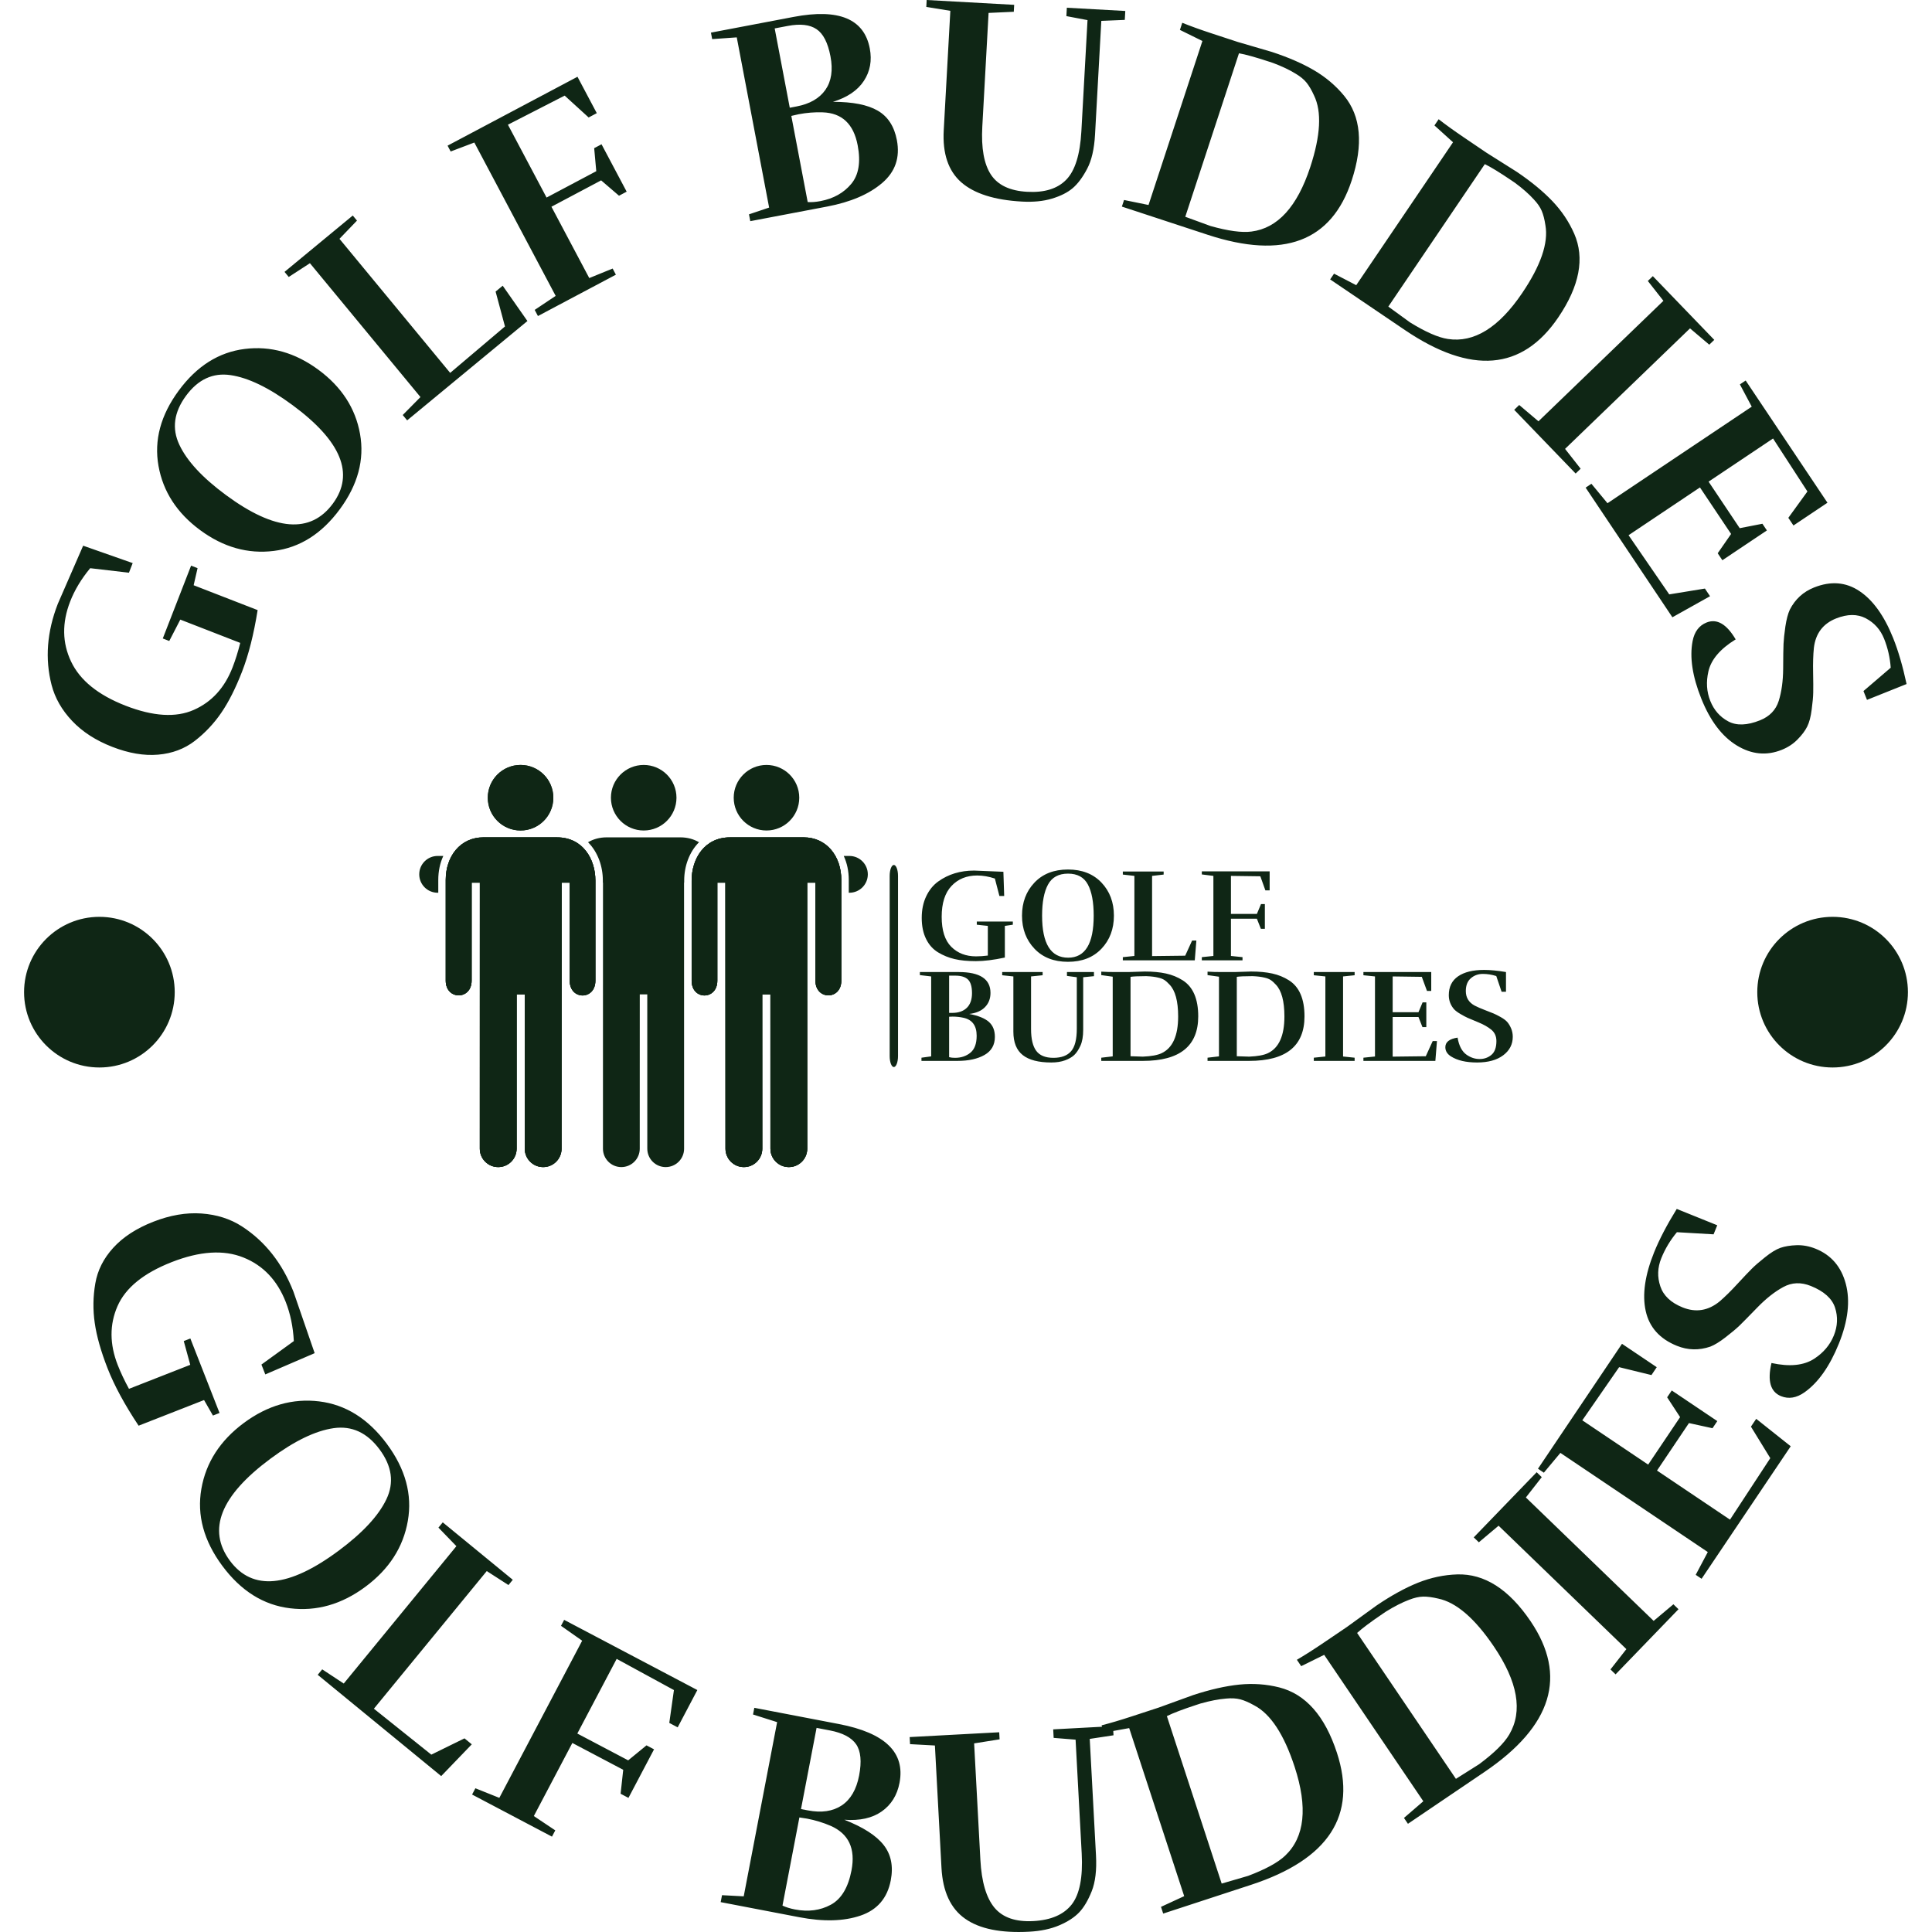
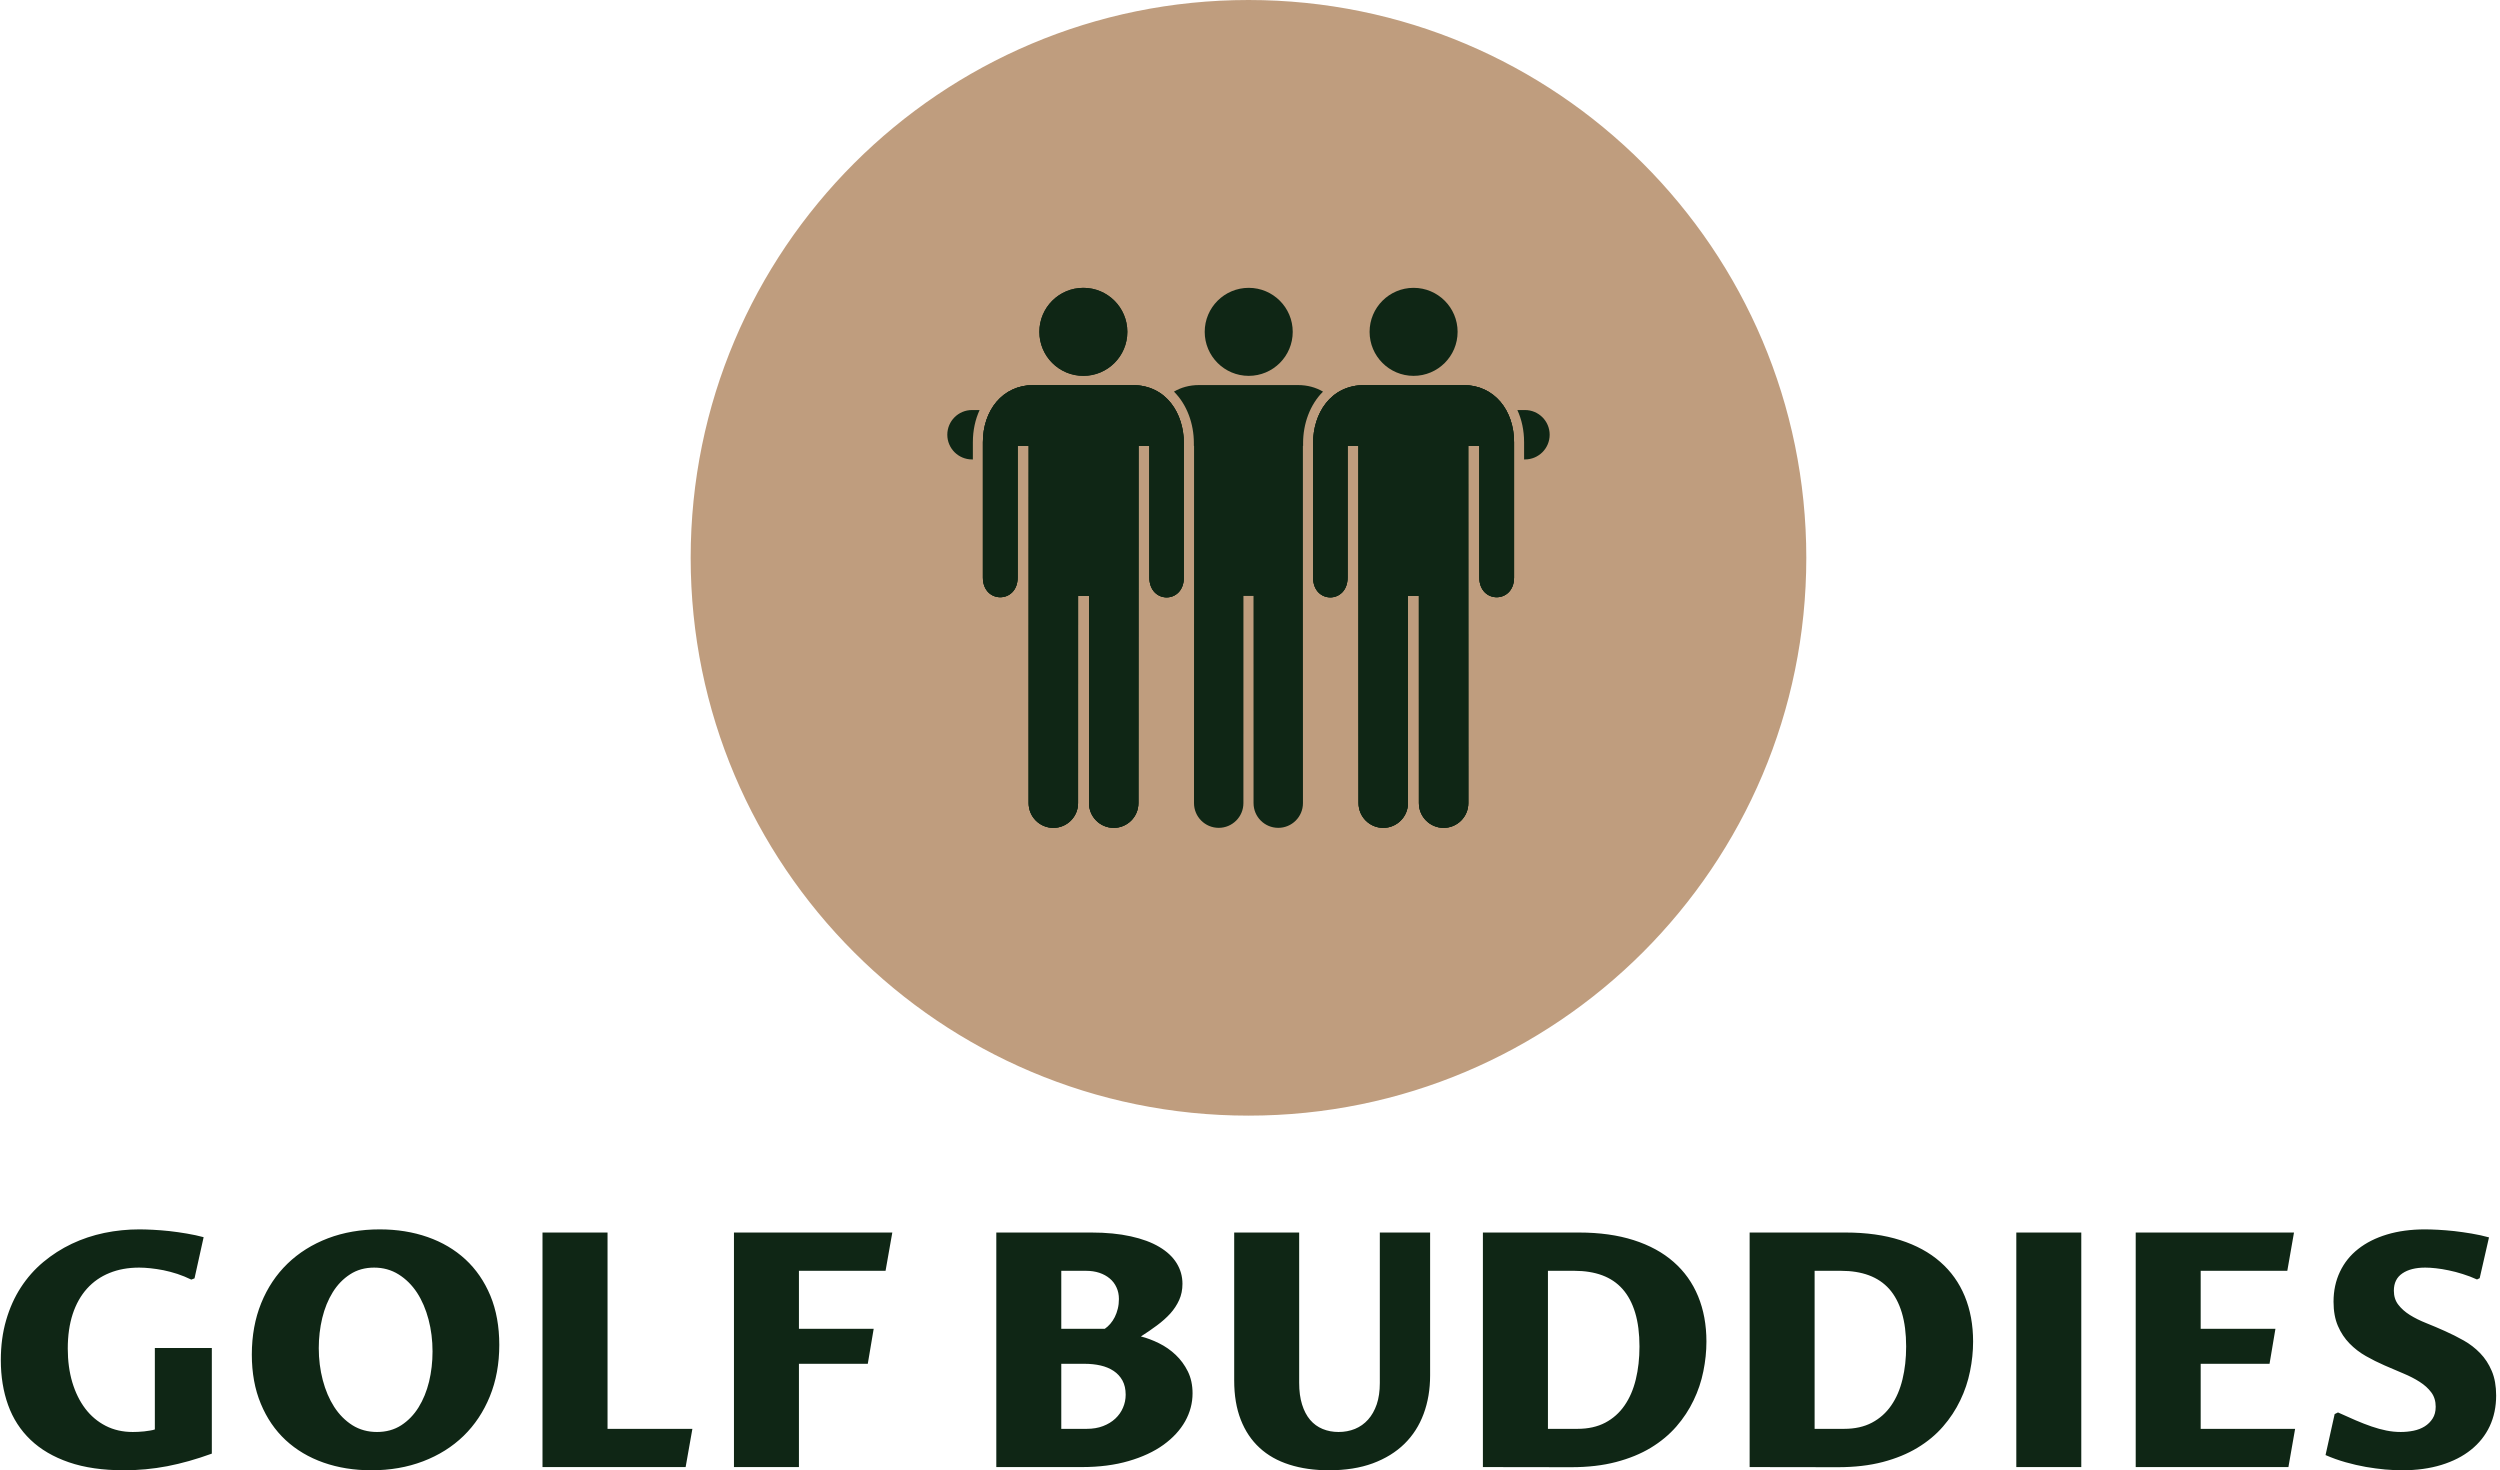
- <svg xmlns="http://www.w3.org/2000/svg" version="1.1" width="1000" height="1000" viewBox="0 0 1000 1000">
-   <g transform="matrix(1,0,0,1,0,0)">
-     <svg viewBox="0 0 280 280" data-background-color="#ffffff" preserveAspectRatio="xMidYMid meet" height="1000" width="1000">
+ <svg xmlns="http://www.w3.org/2000/svg" version="1.1" width="1000" height="588" viewBox="0 0 1000 588">
+   <g transform="matrix(1,0,0,1,-0.6060574,0.05694138)">
+     <svg viewBox="0 0 396 233" data-background-color="#ffffff" preserveAspectRatio="xMidYMid meet" height="588" width="1000">
      <defs />
-       <g id="tight-bounds" transform="matrix(1,0,0,1,0,0)">
-         <svg viewBox="0 0 280 280" height="280" width="280">
+       <g id="tight-bounds" transform="matrix(1,0,0,1,0.2399988,-0.02256351)">
+         <svg viewBox="0 0 395.52 233.045" height="233.045" width="395.52">
          <g>
-             <svg viewBox="0 0 280 280" height="280" width="280">
-               <g transform="matrix(1,0,0,1,60.75871,110.8564)">
-                 <svg viewBox="0 0 158.483 58.287" height="58.287" width="158.483">
+             <svg viewBox="0 0 395.52 233.045" height="233.045" width="395.52">
+               <g transform="matrix(1,0,0,1,0,194.8607)">
+                 <svg viewBox="0 0 395.52 38.184" height="38.184" width="395.52">
                  <g>
-                     <svg viewBox="0 0 292.302 107.504" height="58.287" width="158.483">
+                     <svg viewBox="0 0 395.52 38.184" height="38.184" width="395.52">
                      <g>
-                         <rect width="2.231" height="54.021" x="125.747" y="26.742" fill="#0f2615" opacity="1" stroke-width="0" stroke="transparent" fill-opacity="1" class="rect-o-0" data-fill-palette-color="primary" rx="1%" id="o-0" data-palette-color="#0f2615" />
-                       </g>
-                       <g transform="matrix(1,0,0,1,133.8198,26.87591)">
-                         <svg viewBox="0 0 158.483 53.752" height="53.752" width="158.483">
-                           <g>
-                             <svg viewBox="0 0 158.483 53.752" height="53.752" width="158.483">
-                               <g>
-                                 <svg viewBox="0 0 158.483 53.752" height="53.752" width="158.483">
-                                   <g transform="matrix(1,0,0,1,0,0)">
-                                     <svg width="158.483" viewBox="1.55 -34.15 222.9 72.55" height="53.752" data-palette-color="#0f2615">
-                                       <svg />
-                                       <svg />
-                                       <g class="undefined-text-0" data-fill-palette-color="primary" id="text-0">
-                                         <path d="M21.95-33.75v0l11 0.45 0.3 9.1h-1.8l-1.7-6.55c-2.3-0.767-4.517-1.15-6.65-1.15v0c-3.967 0-7.183 1.307-9.65 3.92-2.467 2.62-3.7 6.487-3.7 11.6 0 5.12 1.2 8.88 3.6 11.28 2.4 2.4 5.5 3.6 9.3 3.6v0c1.367 0 2.85-0.1 4.45-0.3v0-11.15l-4.15-0.45v-1.2h13.55v1.2l-3 0.45v11.9c-4.167 0.9-7.807 1.35-10.92 1.35-3.12 0-5.78-0.26-7.98-0.78-2.2-0.513-4.267-1.353-6.2-2.52-1.933-1.167-3.44-2.85-4.52-5.05-1.087-2.2-1.63-4.833-1.63-7.9 0-3.067 0.56-5.777 1.68-8.13 1.113-2.347 2.62-4.203 4.52-5.57v0c3.8-2.733 8.3-4.1 13.5-4.1zM74.5-16.8c0 5-1.557 9.14-4.67 12.42-3.12 3.287-7.32 4.93-12.6 4.93-5.287 0-9.487-1.643-12.6-4.93-3.12-3.28-4.68-7.42-4.68-12.42 0-5 1.56-9.143 4.68-12.43 3.113-3.28 7.313-4.92 12.6-4.92 5.28 0 9.48 1.64 12.6 4.92 3.113 3.287 4.67 7.43 4.67 12.43zM57.3-1v0c6.4 0 9.6-5.267 9.6-15.8v0c0-5.067-0.727-8.967-2.18-11.7-1.447-2.733-3.937-4.1-7.47-4.1-3.533 0-6.04 1.367-7.52 4.1-1.487 2.733-2.23 6.633-2.23 11.7v0c0 10.533 3.267 15.8 9.8 15.8zM77.85-33.4h15.35v1.15l-4.35 0.5v30.15l12.45-0.15 2.6-5.7h1.6l-0.6 7.45h-27.05v-1.2l4.35-0.45v-30.1l-4.35-0.5zM128.25-15.65h-9.75v14l4.35 0.45v1.2h-15.3v-1.2l4.35-0.45v-30.1l-4.35-0.55v-1.15h25.5v7.15h-1.6l-1.9-5.3-11.05-0.15v14.3h9.75l1.55-3.7h1.45v9.3h-1.5z" data-fill-palette-color="primary" fill="#0f2615" opacity="1" />
-                                         <path d="M1.55 4.4h14.6c7.967 0 11.95 2.617 11.95 7.85v0c0 2.133-0.683 3.907-2.05 5.32-1.367 1.42-3.35 2.28-5.95 2.58v0c3.367 0.633 5.817 1.617 7.35 2.95 1.533 1.333 2.3 3.217 2.3 5.65v0c0 3.067-1.3 5.34-3.9 6.82-2.6 1.487-5.983 2.23-10.15 2.23v0h-13.55v-1.2l3.65-0.5v-30.05l-4.25-0.5zM13.85 21.15v0l-1.3 0.05v15.2c0.633 0.167 1.367 0.25 2.2 0.25v0c2.3 0 4.233-0.643 5.8-1.93 1.567-1.28 2.35-3.403 2.35-6.37v0c0-3.767-1.633-6.017-4.9-6.75v0c-1.333-0.3-2.717-0.45-4.15-0.45zM14.85 5.75h-2.3v14h1.2c2.333 0 4.15-0.633 5.45-1.9 1.3-1.267 1.95-3.11 1.95-5.53 0-2.413-0.5-4.113-1.5-5.1-1-0.98-2.6-1.47-4.8-1.47zM62.95 6.35v19.75c0 2.5-0.35 4.507-1.05 6.02-0.7 1.52-1.473 2.68-2.32 3.48-0.853 0.8-2.013 1.467-3.48 2-1.467 0.533-3.183 0.8-5.15 0.8v0c-4.8 0-8.373-0.927-10.72-2.78-2.353-1.847-3.53-4.787-3.53-8.82v0-20.75l-4.2-0.45v-1.2h15.2v1.2l-4.35 0.45v19.75c0 3.733 0.65 6.473 1.95 8.22 1.3 1.753 3.45 2.63 6.45 2.63 3 0 5.217-0.827 6.65-2.48 1.433-1.647 2.15-4.487 2.15-8.52v0-19.3l-3.7-0.5v-1.45h10.15v1.55zM106.2 21.05v0c0 11.167-6.933 16.75-20.8 16.75v0h-15.65v-1.2l4.3-0.5v-29.95l-4.3-0.6v-1.3c1.533 0.1 3.317 0.15 5.35 0.15v0h4.8l6.2-0.2c3.033 0 5.693 0.25 7.98 0.75 2.28 0.5 4.37 1.35 6.27 2.55v0c3.9 2.467 5.85 6.983 5.85 13.55zM98.65 21.1v0c0-5.767-1.083-9.767-3.25-12v0c-0.7-0.767-1.35-1.343-1.95-1.73-0.6-0.38-1.35-0.67-2.25-0.87v0c-1.233-0.3-2.683-0.483-4.35-0.55v0h-0.75c-2.433 0-4.217 0.083-5.35 0.25v0 29.85l4.65 0.15c3.167-0.133 5.517-0.567 7.05-1.3v0c4.133-1.967 6.2-6.567 6.2-13.8zM146.15 21.05v0c0 11.167-6.933 16.75-20.8 16.75v0h-15.65v-1.2l4.3-0.5v-29.95l-4.3-0.6v-1.3c1.533 0.1 3.317 0.15 5.35 0.15v0h4.8l6.2-0.2c3.033 0 5.693 0.25 7.98 0.75 2.28 0.5 4.37 1.35 6.27 2.55v0c3.9 2.467 5.85 6.983 5.85 13.55zM138.6 21.1v0c0-5.767-1.083-9.767-3.25-12v0c-0.7-0.767-1.35-1.343-1.95-1.73-0.6-0.38-1.35-0.67-2.25-0.87v0c-1.233-0.3-2.683-0.483-4.35-0.55v0h-0.75c-2.433 0-4.217 0.083-5.35 0.25v0 29.85l4.65 0.15c3.167-0.133 5.517-0.567 7.05-1.3v0c4.133-1.967 6.2-6.567 6.2-13.8zM165 36.6v1.2h-15.35v-1.2l4.35-0.45v-30.1l-4.35-0.45v-1.2h15.35v1.2l-4.35 0.45v30.1zM195.35 37.8h-27.05v-1.2l4.35-0.45v-30.1l-4.35-0.45v-1.2h25.5v7.1h-1.6l-1.95-5.3-10.95-0.15v13.45h9.7l1.55-3.7h1.4v9.3h-1.45l-1.5-3.8h-9.7v14.9l12.45-0.15 2.6-5.7h1.6zM201.2 36.1v0c-1.4-0.9-2.1-2.05-2.1-3.45v0c0-1.933 1.533-3.133 4.6-3.6v0c0.533 3.1 1.667 5.25 3.4 6.45v0c1.533 1.067 3.16 1.6 4.88 1.6 1.713 0 3.197-0.523 4.45-1.57 1.247-1.053 1.87-2.78 1.87-5.18v0c0-1.8-0.64-3.227-1.92-4.28-1.287-1.047-2.913-1.97-4.88-2.77-1.967-0.8-3.3-1.36-4-1.68-0.7-0.313-1.59-0.787-2.67-1.42-1.087-0.633-1.897-1.233-2.43-1.8v0c-1.333-1.533-2-3.3-2-5.3v0c0-3.133 1.167-5.5 3.5-7.1 2.333-1.6 5.583-2.4 9.75-2.4v0c2.367 0 5.117 0.267 8.25 0.8v0 7.4h-1.65l-2-5.9c-1.667-0.533-3.357-0.8-5.07-0.8-1.72 0-3.213 0.54-4.48 1.62-1.267 1.087-1.9 2.697-1.9 4.83v0c0 2.433 1.1 4.25 3.3 5.45v0c1.1 0.567 2.4 1.133 3.9 1.7 1.5 0.567 2.583 0.993 3.25 1.28 0.667 0.28 1.55 0.727 2.65 1.34 1.1 0.62 1.917 1.23 2.45 1.83 0.533 0.6 1.017 1.39 1.45 2.37 0.433 0.987 0.65 2.063 0.65 3.23v0c0 2.833-1.2 5.15-3.6 6.95-2.4 1.8-5.673 2.7-9.82 2.7-4.153 0-7.43-0.767-9.83-2.3z" data-fill-palette-color="primary" fill="#0f2615" opacity="1" />
-                                       </g>
-                                     </svg>
-                                   </g>
-                                 </svg>
-                               </g>
+                         <svg viewBox="0 0 395.52 38.184" height="38.184" width="395.52">
+                           <g transform="matrix(1,0,0,1,0,0)">
+                             <svg width="395.52" viewBox="2.44 -36.25 380.56 36.74" height="38.184" data-palette-color="#0f2615">
+                               <path d="M34.62-18.16L34.62-2.05Q31.08-0.76 27.82-0.13 24.56 0.49 21.24 0.49L21.24 0.49Q16.36 0.49 12.82-0.73 9.28-1.95 6.97-4.16 4.66-6.37 3.55-9.46 2.44-12.55 2.44-16.31L2.44-16.31Q2.44-19.63 3.25-22.4 4.05-25.17 5.49-27.39 6.93-29.61 8.92-31.27 10.91-32.93 13.26-34.05 15.6-35.16 18.23-35.71 20.85-36.25 23.56-36.25L23.56-36.25Q24.44-36.25 25.63-36.19 26.83-36.13 28.15-35.99 29.47-35.84 30.82-35.61 32.18-35.38 33.37-35.06L33.37-35.06 31.98-28.78 31.49-28.59Q30.44-29.1 29.36-29.46 28.27-29.81 27.25-30.02 26.22-30.22 25.27-30.32 24.32-30.42 23.54-30.42L23.54-30.42Q21.02-30.42 19.01-29.6 16.99-28.78 15.58-27.21 14.16-25.63 13.4-23.33 12.65-21.02 12.65-18.07L12.65-18.07Q12.65-15.26 13.34-12.93 14.04-10.6 15.32-8.91 16.6-7.23 18.43-6.29 20.26-5.35 22.56-5.35L22.56-5.35Q22.9-5.35 23.36-5.37 23.83-5.4 24.3-5.44 24.78-5.49 25.22-5.57 25.66-5.64 25.93-5.74L25.93-5.74 25.93-18.16 34.62-18.16ZM59.81-5.35L59.81-5.35Q61.91-5.35 63.5-6.37 65.09-7.4 66.15-9.11 67.21-10.82 67.75-13.02 68.28-15.23 68.28-17.63L68.28-17.63Q68.28-20.19 67.67-22.51 67.06-24.83 65.92-26.59 64.77-28.34 63.11-29.38 61.45-30.42 59.37-30.42L59.37-30.42Q57.27-30.42 55.7-29.39 54.12-28.37 53.06-26.66 52-24.95 51.46-22.73 50.93-20.51 50.93-18.14L50.93-18.14Q50.93-15.58 51.54-13.26 52.15-10.94 53.28-9.18 54.42-7.42 56.06-6.38 57.71-5.35 59.81-5.35ZM58.96 0.49L58.96 0.49Q55 0.49 51.66-0.68 48.31-1.86 45.88-4.11 43.45-6.37 42.09-9.66 40.72-12.94 40.72-17.16L40.72-17.16Q40.72-21.48 42.15-25 43.58-28.52 46.16-31.02 48.75-33.52 52.33-34.89 55.91-36.25 60.23-36.25L60.23-36.25Q64.18-36.25 67.53-35.08 70.87-33.91 73.3-31.67 75.73-29.42 77.1-26.14 78.46-22.85 78.46-18.63L78.46-18.63Q78.46-14.31 77.02-10.78 75.58-7.25 73.01-4.75 70.43-2.25 66.84-0.88 63.25 0.49 58.96 0.49ZM106.88 0L85.05 0 85.05-35.77 94.97-35.77 94.97-5.83 107.91-5.83 106.88 0ZM124.16 0L114.25 0 114.25-35.77 138.4-35.77 137.37-29.93 124.16-29.93 124.16-21.09 135.56-21.09 134.66-15.75 124.16-15.75 124.16 0ZM176.31-19.92L176.31-19.92Q177.67-19.58 179.08-18.88 180.48-18.19 181.62-17.11 182.75-16.04 183.47-14.59 184.19-13.13 184.19-11.25L184.19-11.25Q184.19-9.01 183.06-6.98 181.92-4.96 179.75-3.39 177.58-1.83 174.44-0.92 171.3 0 167.32 0L167.32 0 154.26 0 154.26-35.77 168.76-35.77Q172.16-35.77 174.76-35.19 177.36-34.62 179.11-33.58 180.87-32.54 181.76-31.1 182.65-29.66 182.65-27.95L182.65-27.95Q182.65-26.59 182.15-25.48 181.65-24.37 180.79-23.41 179.92-22.46 178.77-21.61 177.62-20.75 176.31-19.92ZM164.17-15.75L164.17-5.83 168.05-5.83Q169.45-5.83 170.54-6.25 171.64-6.67 172.41-7.39 173.18-8.11 173.58-9.05 173.99-9.99 173.99-11.04L173.99-11.04Q173.99-12.3 173.5-13.2 173.01-14.09 172.16-14.66 171.3-15.23 170.17-15.49 169.03-15.75 167.71-15.75L167.71-15.75 164.17-15.75ZM164.17-21.09L170.81-21.09Q171.25-21.39 171.64-21.84 172.03-22.29 172.33-22.88 172.62-23.46 172.79-24.16 172.96-24.85 172.96-25.63L172.96-25.63Q172.96-26.61 172.59-27.4 172.23-28.2 171.56-28.76 170.89-29.32 169.97-29.63 169.05-29.93 167.96-29.93L167.96-29.93 164.17-29.93 164.17-21.09ZM190.54-35.77L200.45-35.77 200.45-12.84Q200.45-10.96 200.89-9.55 201.33-8.13 202.12-7.2 202.91-6.27 204.03-5.81 205.14-5.35 206.45-5.35L206.45-5.35Q207.8-5.35 208.96-5.82 210.12-6.3 210.96-7.24 211.8-8.18 212.28-9.57 212.75-10.96 212.75-12.82L212.75-12.82 212.75-35.77 220.42-35.77 220.42-13.99Q220.42-10.77 219.43-8.11 218.44-5.44 216.5-3.54 214.56-1.64 211.68-0.57 208.8 0.49 204.99 0.49L204.99 0.49Q201.65 0.49 198.96-0.37 196.27-1.22 194.41-2.94 192.54-4.66 191.54-7.23 190.54-9.79 190.54-13.21L190.54-13.21 190.54-35.77ZM228.47 0L228.47-35.77 243.12-35.77Q247.83-35.77 251.46-34.61 255.09-33.45 257.55-31.29 260.02-29.13 261.29-26.05 262.56-22.97 262.56-19.14L262.56-19.14Q262.56-16.89 262.09-14.6 261.63-12.3 260.6-10.17 259.58-8.03 257.97-6.18 256.35-4.32 254.07-2.94 251.79-1.56 248.77-0.77 245.76 0.02 241.95 0.02L241.95 0.02 228.47 0ZM238.39-29.93L238.39-5.83 242.9-5.83Q245.34-5.83 247.13-6.77 248.91-7.71 250.07-9.39 251.23-11.06 251.79-13.37 252.35-15.67 252.35-18.38L252.35-18.38Q252.35-21.36 251.69-23.55 251.03-25.73 249.77-27.15 248.52-28.56 246.66-29.25 244.81-29.93 242.44-29.93L242.44-29.93 238.39-29.93ZM269.15 0L269.15-35.77 283.79-35.77Q288.51-35.77 292.13-34.61 295.76-33.45 298.22-31.29 300.69-29.13 301.96-26.05 303.23-22.97 303.23-19.14L303.23-19.14Q303.23-16.89 302.76-14.6 302.3-12.3 301.27-10.17 300.25-8.03 298.64-6.18 297.03-4.32 294.74-2.94 292.46-1.56 289.45-0.77 286.43 0.02 282.62 0.02L282.62 0.02 269.15 0ZM279.06-29.93L279.06-5.83 283.57-5.83Q286.02-5.83 287.8-6.77 289.58-7.71 290.74-9.39 291.9-11.06 292.46-13.37 293.02-15.67 293.02-18.38L293.02-18.38Q293.02-21.36 292.36-23.55 291.7-25.73 290.45-27.15 289.19-28.56 287.33-29.25 285.48-29.93 283.11-29.93L283.11-29.93 279.06-29.93ZM319.73-35.77L319.73 0 309.82 0 309.82-35.77 319.73-35.77ZM351.32 0L328.03 0 328.03-35.77 352.17-35.77 351.15-29.93 337.94-29.93 337.94-21.09 349.34-21.09 348.44-15.75 337.94-15.75 337.94-5.83 352.34-5.83 351.32 0ZM368.45-5.35L368.45-5.35Q369.43-5.35 370.39-5.54 371.36-5.74 372.1-6.2 372.85-6.67 373.31-7.4 373.78-8.13 373.78-9.2L373.78-9.2Q373.78-10.5 373.1-11.4 372.43-12.3 371.33-13 370.24-13.7 368.84-14.28 367.45-14.87 365.99-15.5 364.52-16.14 363.13-16.93 361.74-17.72 360.64-18.85 359.54-19.97 358.87-21.52 358.2-23.07 358.2-25.22L358.2-25.22Q358.2-27.73 359.18-29.79 360.15-31.84 361.96-33.26 363.77-34.69 366.35-35.47 368.94-36.25 372.14-36.25L372.14-36.25Q372.97-36.25 374.13-36.19 375.29-36.13 376.6-35.99 377.9-35.84 379.27-35.61 380.64-35.38 381.91-35.03L381.91-35.03 380.49-28.81 380.08-28.61Q379-29.1 377.9-29.44 376.8-29.79 375.77-30 374.73-30.22 373.81-30.32 372.9-30.42 372.19-30.42L372.19-30.42Q369.99-30.42 368.7-29.54 367.4-28.66 367.4-26.9L367.4-26.9Q367.4-25.63 368.08-24.76 368.75-23.88 369.85-23.19 370.94-22.51 372.35-21.95 373.75-21.39 375.2-20.74 376.66-20.09 378.06-19.3 379.46-18.51 380.56-17.37 381.66-16.24 382.33-14.66 383-13.09 383-10.91L383-10.91Q383-8.33 382.02-6.23 381.03-4.13 379.17-2.64 377.32-1.15 374.66-0.33 371.99 0.49 368.67 0.49L368.67 0.49Q367.48 0.49 366.07 0.37 364.67 0.24 363.14-0.02 361.62-0.29 360.06-0.73 358.49-1.17 356.98-1.83L356.98-1.83 358.37-8.08 358.88-8.33Q360.32-7.67 361.58-7.13 362.84-6.59 364-6.19 365.16-5.79 366.26-5.57 367.36-5.35 368.45-5.35Z" opacity="1" transform="matrix(1,0,0,1,0,0)" fill="#0f2615" class="undefined-text-0" data-fill-palette-color="primary" id="text-0" />
                            </svg>
                          </g>
                        </svg>
                      </g>
+                     </svg>
+                   </g>
+                 </svg>
+               </g>
+               <g transform="matrix(1,0,0,1,109.3441,0)">
+                 <svg viewBox="0 0 176.832 176.832" height="176.832" width="176.832">
+                   <g>
+                     <svg />
+                   </g>
+                   <g id="icon-0">
+                     <svg viewBox="0 0 176.832 176.832" height="176.832" width="176.832">
                      <g>
-                         <svg viewBox="0 0 119.906 107.504" height="107.504" width="119.906">
+                         <path d="M0 88.416c0-48.831 39.585-88.416 88.416-88.416 48.831 0 88.416 39.585 88.416 88.416 0 48.831-39.585 88.416-88.416 88.416-48.831 0-88.416-39.585-88.416-88.416zM88.416 173.388c46.929 0 84.972-38.043 84.972-84.972 0-46.929-38.043-84.972-84.972-84.972-46.929 0-84.972 38.043-84.972 84.972 0 46.929 38.043 84.972 84.972 84.972z" data-fill-palette-color="accent" fill="#bf9d7e" stroke="transparent" />
+                         <ellipse rx="87.532" ry="87.532" cx="88.416" cy="88.416" fill="#bf9d7e" stroke="transparent" stroke-width="0" fill-opacity="1" data-fill-palette-color="accent" />
+                       </g>
+                       <g transform="matrix(1,0,0,1,40.67748,45.61526)">
+                         <svg viewBox="0 0 95.477 85.601" height="85.601" width="95.477">
                          <g>
-                             <svg version="1.1" x="0" y="0" viewBox="-346 266.417 99.919 89.584" enable-background="new -346 256 100 100" xml:space="preserve" width="119.906" height="107.504" class="icon-icon-0" data-fill-palette-color="accent" id="icon-0">
-                               <g fill="#0f2615" data-fill-palette-color="accent">
-                                 <circle cx="-296.002" cy="273.726" r="7.3" fill="#0f2615" data-fill-palette-color="accent" />
-                                 <circle cx="-268.652" cy="273.726" r="7.3" fill="#0f2615" data-fill-palette-color="accent" />
-                                 <path d="M-341.76 292.038c0-1.976 0.4-3.782 1.118-5.342h-1.262c-2.261 0-4.096 1.833-4.096 4.096s1.835 4.099 4.096 4.099h0.144V292.038z" fill="#0f2615" data-fill-palette-color="accent" />
-                                 <circle cx="-323.432" cy="273.726" r="7.3" fill="#0f2615" data-fill-palette-color="accent" />
+                             <svg version="1.1" x="0" y="0" viewBox="-346 266.417 99.919 89.584" enable-background="new -346 256 100 100" xml:space="preserve" width="95.477" height="85.601" class="icon-x-0" data-fill-palette-color="quaternary" id="x-0">
+                               <g fill="#0f2615" data-fill-palette-color="quaternary">
+                                 <circle cx="-296.002" cy="273.726" r="7.3" fill="#0f2615" data-fill-palette-color="quaternary" />
+                                 <circle cx="-268.652" cy="273.726" r="7.3" fill="#0f2615" data-fill-palette-color="quaternary" />
+                                 <path d="M-341.76 292.038c0-1.976 0.4-3.782 1.118-5.342h-1.262c-2.261 0-4.096 1.833-4.096 4.096s1.835 4.099 4.096 4.099h0.144V292.038z" fill="#0f2615" data-fill-palette-color="quaternary" />
+                                 <circle cx="-323.432" cy="273.726" r="7.3" fill="#0f2615" data-fill-palette-color="quaternary" />
                              </g>
-                               <g fill="#0f2615" data-fill-palette-color="accent">
-                                 <path d="M-332.508 351.904c0 2.26 1.835 4.096 4.098 4.096 2.265 0 4.099-1.836 4.099-4.096l0.004-34.378h1.824l-0.012 34.378c0 2.26 1.835 4.096 4.099 4.096 2.262 0 4.096-1.836 4.096-4.096l0.018-59.268h1.799v21.841c0 4.393 5.731 4.393 5.719 0V292.17c0-4.855-2.854-9.612-8.533-9.612l-16.383-0.006c-5.175 0-8.418 4.22-8.418 9.485v22.44c0 4.362 5.764 4.362 5.764 0v-21.841h1.835L-332.508 351.904z" fill="#0f2615" data-fill-palette-color="accent" />
-                                 <circle cx="-323.432" cy="273.726" r="7.3" fill="#0f2615" data-fill-palette-color="accent" />
-                                 <path d="M-332.508 351.904c0 2.26 1.835 4.096 4.098 4.096 2.265 0 4.099-1.836 4.099-4.096l0.004-34.378h1.824l-0.012 34.378c0 2.26 1.835 4.096 4.099 4.096 2.262 0 4.096-1.836 4.096-4.096l0.018-59.268h1.799v21.841c0 4.393 5.731 4.393 5.719 0V292.17c0-4.855-2.854-9.612-8.533-9.612l-16.383-0.006c-5.175 0-8.418 4.22-8.418 9.485v22.44c0 4.362 5.764 4.362 5.764 0v-21.841h1.835L-332.508 351.904z" fill="#0f2615" data-fill-palette-color="accent" />
-                                 <path d="M-332.508 351.904c0 2.26 1.835 4.096 4.098 4.096 2.265 0 4.099-1.836 4.099-4.096l0.004-34.378h1.824l-0.012 34.378c0 2.26 1.835 4.096 4.099 4.096 2.262 0 4.096-1.836 4.096-4.096l0.018-59.268h1.799v21.841c0 4.393 5.731 4.393 5.719 0V292.17c0-4.855-2.854-9.612-8.533-9.612l-16.383-0.006c-5.175 0-8.418 4.22-8.418 9.485v22.44c0 4.362 5.764 4.362 5.764 0v-21.841h1.835L-332.508 351.904z" fill="#0f2615" data-fill-palette-color="accent" />
-                                 <path d="M-250.323 292.038c0-1.976-0.398-3.782-1.118-5.342h1.263c2.261 0 4.097 1.833 4.097 4.096s-1.836 4.099-4.097 4.099h-0.145V292.038z" fill="#0f2615" data-fill-palette-color="accent" />
-                                 <path d="M-287.832 282.553l-8.209 0.003-8.21-0.003c-1.576 0-2.971 0.395-4.152 1.089 2.182 2.175 3.302 5.362 3.302 8.529v0.466h0.032l-0.009 59.268c0 2.26 1.836 4.096 4.096 4.096 2.267 0 4.099-1.836 4.099-4.096l0.006-34.378h0.835 0.835l0.006 34.378c0 2.26 1.832 4.096 4.099 4.096 2.261 0 4.097-1.836 4.097-4.096l-0.01-59.268h0.033v-0.466c0-3.167 1.121-6.354 3.302-8.529C-284.86 282.948-286.256 282.553-287.832 282.553z" fill="#0f2615" data-fill-palette-color="accent" />
-                                 <path d="M-259.574 351.904c0 2.26-1.836 4.096-4.1 4.096s-4.099-1.836-4.099-4.096l-0.003-34.378h-1.824l0.012 34.378c0 2.26-1.836 4.096-4.099 4.096-2.264 0-4.097-1.836-4.097-4.096l-0.018-59.268h-1.8v21.841c0 4.393-5.731 4.393-5.72 0V292.17c0-4.855 2.854-9.612 8.535-9.612l16.381-0.006c5.177 0 8.42 4.22 8.42 9.485v22.44c0 4.362-5.764 4.362-5.764 0v-21.841h-1.836L-259.574 351.904z" fill="#0f2615" data-fill-palette-color="accent" />
-                                 <path d="M-259.574 351.904c0 2.26-1.836 4.096-4.1 4.096s-4.099-1.836-4.099-4.096l-0.003-34.378h-1.824l0.012 34.378c0 2.26-1.836 4.096-4.099 4.096-2.264 0-4.097-1.836-4.097-4.096l-0.018-59.268h-1.8v21.841c0 4.393-5.731 4.393-5.72 0V292.17c0-4.855 2.854-9.612 8.535-9.612l16.381-0.006c5.177 0 8.42 4.22 8.42 9.485v22.44c0 4.362-5.764 4.362-5.764 0v-21.841h-1.836L-259.574 351.904z" fill="#0f2615" data-fill-palette-color="accent" />
-                                 <path d="M-259.574 351.904c0 2.26-1.836 4.096-4.1 4.096s-4.099-1.836-4.099-4.096l-0.003-34.378h-1.824l0.012 34.378c0 2.26-1.836 4.096-4.099 4.096-2.264 0-4.097-1.836-4.097-4.096l-0.018-59.268h-1.8v21.841c0 4.393-5.731 4.393-5.72 0V292.17c0-4.855 2.854-9.612 8.535-9.612l16.381-0.006c5.177 0 8.42 4.22 8.42 9.485v22.44c0 4.362-5.764 4.362-5.764 0v-21.841h-1.836L-259.574 351.904z" fill="#0f2615" data-fill-palette-color="accent" />
+                               <g fill="#0f2615" data-fill-palette-color="quaternary">
+                                 <path d="M-332.508 351.904c0 2.26 1.835 4.096 4.098 4.096 2.265 0 4.099-1.836 4.099-4.096l0.004-34.378h1.824l-0.012 34.378c0 2.26 1.835 4.096 4.099 4.096 2.262 0 4.096-1.836 4.096-4.096l0.018-59.268h1.799v21.841c0 4.393 5.731 4.393 5.719 0V292.17c0-4.855-2.854-9.612-8.533-9.612l-16.383-0.006c-5.175 0-8.418 4.22-8.418 9.485v22.44c0 4.362 5.764 4.362 5.764 0v-21.841h1.835L-332.508 351.904z" fill="#0f2615" data-fill-palette-color="quaternary" />
+                                 <circle cx="-323.432" cy="273.726" r="7.3" fill="#0f2615" data-fill-palette-color="quaternary" />
+                                 <path d="M-332.508 351.904c0 2.26 1.835 4.096 4.098 4.096 2.265 0 4.099-1.836 4.099-4.096l0.004-34.378h1.824l-0.012 34.378c0 2.26 1.835 4.096 4.099 4.096 2.262 0 4.096-1.836 4.096-4.096l0.018-59.268h1.799v21.841c0 4.393 5.731 4.393 5.719 0V292.17c0-4.855-2.854-9.612-8.533-9.612l-16.383-0.006c-5.175 0-8.418 4.22-8.418 9.485v22.44c0 4.362 5.764 4.362 5.764 0v-21.841h1.835L-332.508 351.904z" fill="#0f2615" data-fill-palette-color="quaternary" />
+                                 <path d="M-332.508 351.904c0 2.26 1.835 4.096 4.098 4.096 2.265 0 4.099-1.836 4.099-4.096l0.004-34.378h1.824l-0.012 34.378c0 2.26 1.835 4.096 4.099 4.096 2.262 0 4.096-1.836 4.096-4.096l0.018-59.268h1.799v21.841c0 4.393 5.731 4.393 5.719 0V292.17c0-4.855-2.854-9.612-8.533-9.612l-16.383-0.006c-5.175 0-8.418 4.22-8.418 9.485v22.44c0 4.362 5.764 4.362 5.764 0v-21.841h1.835L-332.508 351.904z" fill="#0f2615" data-fill-palette-color="quaternary" />
+                                 <path d="M-250.323 292.038c0-1.976-0.398-3.782-1.118-5.342h1.263c2.261 0 4.097 1.833 4.097 4.096s-1.836 4.099-4.097 4.099h-0.145V292.038z" fill="#0f2615" data-fill-palette-color="quaternary" />
+                                 <path d="M-287.832 282.553l-8.209 0.003-8.21-0.003c-1.576 0-2.971 0.395-4.152 1.089 2.182 2.175 3.302 5.362 3.302 8.529v0.466h0.032l-0.009 59.268c0 2.26 1.836 4.096 4.096 4.096 2.267 0 4.099-1.836 4.099-4.096l0.006-34.378h0.835 0.835l0.006 34.378c0 2.26 1.832 4.096 4.099 4.096 2.261 0 4.097-1.836 4.097-4.096l-0.01-59.268h0.033v-0.466c0-3.167 1.121-6.354 3.302-8.529C-284.86 282.948-286.256 282.553-287.832 282.553z" fill="#0f2615" data-fill-palette-color="quaternary" />
+                                 <path d="M-259.574 351.904c0 2.26-1.836 4.096-4.1 4.096s-4.099-1.836-4.099-4.096l-0.003-34.378h-1.824l0.012 34.378c0 2.26-1.836 4.096-4.099 4.096-2.264 0-4.097-1.836-4.097-4.096l-0.018-59.268h-1.8v21.841c0 4.393-5.731 4.393-5.72 0V292.17c0-4.855 2.854-9.612 8.535-9.612l16.381-0.006c5.177 0 8.42 4.22 8.42 9.485v22.44c0 4.362-5.764 4.362-5.764 0v-21.841h-1.836L-259.574 351.904z" fill="#0f2615" data-fill-palette-color="quaternary" />
+                                 <path d="M-259.574 351.904c0 2.26-1.836 4.096-4.1 4.096s-4.099-1.836-4.099-4.096l-0.003-34.378h-1.824l0.012 34.378c0 2.26-1.836 4.096-4.099 4.096-2.264 0-4.097-1.836-4.097-4.096l-0.018-59.268h-1.8v21.841c0 4.393-5.731 4.393-5.72 0V292.17c0-4.855 2.854-9.612 8.535-9.612l16.381-0.006c5.177 0 8.42 4.22 8.42 9.485v22.44c0 4.362-5.764 4.362-5.764 0v-21.841h-1.836L-259.574 351.904z" fill="#0f2615" data-fill-palette-color="quaternary" />
+                                 <path d="M-259.574 351.904c0 2.26-1.836 4.096-4.1 4.096s-4.099-1.836-4.099-4.096l-0.003-34.378h-1.824l0.012 34.378c0 2.26-1.836 4.096-4.099 4.096-2.264 0-4.097-1.836-4.097-4.096l-0.018-59.268h-1.8v21.841c0 4.393-5.731 4.393-5.72 0V292.17c0-4.855 2.854-9.612 8.535-9.612l16.381-0.006c5.177 0 8.42 4.22 8.42 9.485v22.44c0 4.362-5.764 4.362-5.764 0v-21.841h-1.836L-259.574 351.904z" fill="#0f2615" data-fill-palette-color="quaternary" />
                              </g>
                            </svg>
                          </g>
                        </svg>
                      </g>
                    </svg>
                  </g>
                </svg>
              </g>
-               <path d="M8.377 87.517v0l3.674-8.432 7.179 2.523-0.542 1.393-5.617-0.654c-1.29 1.559-2.258 3.168-2.903 4.829v0c-1.201 3.091-1.156 5.992 0.135 8.704 1.289 2.718 3.925 4.851 7.907 6.399 3.989 1.55 7.279 1.753 9.871 0.606 2.598-1.143 4.472-3.196 5.622-6.156v0c0.414-1.065 0.786-2.251 1.114-3.555v0l-8.686-3.377-1.601 3.1-0.938-0.365 4.102-10.554 0.939 0.365-0.567 2.475 9.272 3.603c-0.562 3.518-1.313 6.487-2.254 8.909-0.944 2.428-1.95 4.421-3.02 5.981-1.069 1.559-2.349 2.916-3.838 4.069-1.495 1.151-3.265 1.815-5.307 1.99-2.037 0.178-4.251-0.198-6.642-1.127-2.391-0.929-4.331-2.182-5.821-3.759-1.496-1.58-2.489-3.317-2.98-5.212v0c-0.974-3.786-0.673-7.705 0.901-11.755zM46.144 53.587c3.36 2.476 5.371 5.576 6.035 9.301 0.664 3.725-0.313 7.364-2.93 10.916-2.621 3.557-5.809 5.571-9.564 6.04-3.755 0.469-7.312-0.534-10.671-3.01-3.365-2.48-5.379-5.582-6.044-9.307-0.664-3.725 0.315-7.366 2.936-10.924 2.617-3.552 5.804-5.563 9.559-6.031 3.755-0.469 7.314 0.536 10.679 3.015zM48.242 72.987v0c3.173-4.306 1.219-9.069-5.865-14.288v0c-3.413-2.515-6.398-3.959-8.954-4.332-2.558-0.382-4.712 0.614-6.462 2.989-1.754 2.381-2.078 4.746-0.97 7.097 1.098 2.352 3.353 4.786 6.766 7.302v0c7.083 5.219 12.244 5.63 15.485 1.232zM41.236 39.403l9.891-8.169 0.609 0.738-2.538 2.64 16.045 19.429 7.941-6.727-1.358-5.057 1.03-0.85 3.582 5.12-17.431 14.396-0.641-0.777 2.571-2.601-16.02-19.398-3.072 1.994zM87.121 26.14l-7.203 3.821 5.483 10.338 3.387-1.379 0.472 0.889-11.298 5.993-0.471-0.89 3.041-2.03-11.789-22.226-3.429 1.3-0.448-0.846 18.827-9.985 2.797 5.274-1.18 0.626-3.474-3.167-8.223 4.215 5.6 10.558 7.203-3.82-0.303-3.337 1.065-0.565 3.643 6.868-1.109 0.589zM103.035 4.728l11.985-2.279c6.541-1.244 10.22 0.282 11.037 4.578v0c0.333 1.75 0.048 3.312-0.854 4.688-0.901 1.382-2.395 2.397-4.484 3.044v0c2.861-0.003 5.025 0.424 6.494 1.281 1.467 0.851 2.391 2.275 2.77 4.273v0c0.479 2.52-0.233 4.59-2.137 6.21-1.903 1.627-4.564 2.765-7.985 3.415v0l-11.124 2.115-0.188-0.989 2.918-0.981-4.69-24.667-3.564 0.252zM115.744 16.557v0l-1.06 0.242 2.374 12.485c0.548 0.038 1.165-0.008 1.851-0.139v0c1.887-0.359 3.372-1.189 4.457-2.491 1.086-1.296 1.398-3.161 0.935-5.596v0c-0.588-3.094-2.281-4.687-5.078-4.777v0c-1.144-0.04-2.303 0.052-3.479 0.276zM114.163 3.759l-1.89 0.359 2.186 11.496 0.989-0.188c1.913-0.364 3.306-1.166 4.179-2.408 0.866-1.247 1.11-2.862 0.732-4.847-0.377-1.985-1.054-3.3-2.028-3.947-0.97-0.654-2.359-0.81-4.168-0.465zM159.611 3.025l-0.91 16.482c-0.115 2.09-0.5 3.749-1.154 4.977-0.654 1.235-1.354 2.168-2.101 2.799-0.74 0.625-1.736 1.125-2.988 1.502-1.245 0.377-2.691 0.52-4.336 0.43v0c-4.001-0.221-6.941-1.155-8.82-2.804-1.872-1.654-2.715-4.163-2.529-7.527v0l0.957-17.317-3.483-0.562 0.055-1.005 12.68 0.701-0.056 1.005-3.653 0.167-0.91 16.481c-0.172 3.112 0.246 5.431 1.252 6.958 1.001 1.519 2.752 2.348 5.254 2.486 2.508 0.139 4.397-0.449 5.668-1.763 1.27-1.307 1.998-3.646 2.184-7.017v0l0.89-16.103-3.063-0.579 0.067-1.214 8.47 0.468-0.072 1.294zM195.898 26.151v0c-2.911 8.864-9.872 11.487-20.883 7.871v0l-12.424-4.081 0.314-0.957 3.549 0.725 7.808-23.769-3.26-1.606 0.339-1.032c1.192 0.482 2.595 0.989 4.211 1.52v0l3.807 1.25 4.977 1.457c2.405 0.79 4.452 1.683 6.14 2.677 1.681 0.993 3.12 2.214 4.315 3.663v0c2.451 2.973 2.82 7.067 1.107 12.282zM189.891 24.22v0c1.503-4.577 1.688-8.035 0.553-10.373v0c-0.356-0.789-0.724-1.416-1.102-1.883-0.374-0.459-0.892-0.884-1.553-1.276v0c-0.906-0.563-2.011-1.087-3.313-1.571v0l-0.597-0.196c-1.932-0.635-3.371-1.034-4.317-1.198v0l-7.783 23.694 3.653 1.336c2.554 0.72 4.533 0.989 5.936 0.806v0c3.795-0.481 6.636-3.594 8.523-9.339zM225.844 45.99v0c-5.232 7.725-12.646 8.337-22.241 1.839v0l-10.828-7.334 0.565-0.834 3.214 1.671 14.03-20.714-2.694-2.439 0.61-0.899c1.013 0.791 2.224 1.663 3.632 2.617v0l3.318 2.247 4.386 2.766c2.096 1.42 3.819 2.84 5.169 4.26 1.344 1.416 2.392 2.985 3.145 4.706v0c1.541 3.532 0.772 7.57-2.306 12.114zM220.597 42.485v0c2.702-3.989 3.828-7.263 3.379-9.823v0c-0.126-0.856-0.307-1.561-0.543-2.113-0.234-0.544-0.615-1.095-1.143-1.653v0c-0.717-0.79-1.635-1.597-2.755-2.42v0l-0.52-0.352c-1.684-1.14-2.958-1.919-3.823-2.337v0l-13.986 20.648 3.146 2.288c2.259 1.393 4.087 2.195 5.487 2.404v0c3.781 0.579 7.368-1.635 10.758-6.642zM229.079 67.929l-0.724 0.699-8.905-9.234 0.725-0.699 2.791 2.363 18.11-17.463-2.26-2.875 0.725-0.699 8.904 9.235-0.724 0.698-2.791-2.363-18.11 17.464zM242.376 89.459l-12.574-18.787 0.837-0.56 2.33 2.819 20.907-13.994-1.717-3.228 0.837-0.56 11.853 17.71-4.928 3.299-0.743-1.11 2.768-3.82-4.982-7.677-9.343 6.254 4.513 6.743 3.288-0.642 0.649 0.969-6.453 4.319-0.676-1.01 1.941-2.799-4.513-6.743-10.346 6.925 5.895 8.576 5.169-0.844 0.743 1.109zM245.303 92.919v0c0.263-1.365 0.937-2.264 2.022-2.699v0c1.499-0.6 2.906 0.215 4.221 2.444v0c-2.241 1.376-3.558 2.923-3.951 4.641v0c-0.35 1.522-0.259 2.949 0.275 4.281 0.533 1.333 1.401 2.32 2.603 2.963 1.202 0.643 2.735 0.591 4.598-0.155v0c1.394-0.558 2.3-1.497 2.716-2.815 0.414-1.325 0.628-2.875 0.642-4.648 0.007-1.771 0.025-2.977 0.054-3.619 0.029-0.642 0.119-1.483 0.268-2.523 0.158-1.037 0.373-1.849 0.646-2.438v0c0.776-1.513 1.941-2.581 3.496-3.202v0c2.431-0.973 4.629-0.8 6.595 0.517 1.963 1.311 3.592 3.583 4.886 6.816v0c0.736 1.838 1.383 4.056 1.942 6.652v0l-5.737 2.296-0.511-1.277 3.949-3.384c-0.105-1.461-0.424-2.858-0.958-4.191-0.531-1.326-1.413-2.315-2.647-2.966-1.232-0.645-2.674-0.637-4.327 0.025v0c-1.888 0.756-2.956 2.174-3.204 4.256v0c-0.103 1.029-0.141 2.214-0.112 3.555 0.026 1.335 0.032 2.306 0.017 2.914-0.009 0.605-0.083 1.429-0.223 2.472-0.132 1.048-0.349 1.872-0.653 2.473-0.297 0.599-0.762 1.217-1.393 1.857-0.629 0.645-1.394 1.148-2.295 1.509v0c-2.202 0.881-4.374 0.67-6.514-0.635-2.14-1.305-3.854-3.568-5.143-6.789-1.289-3.22-1.71-5.997-1.262-8.33zM42.532 187.207v0l3.071 8.903-7.154 3.082-0.56-1.43 4.695-3.402c-0.111-2.069-0.5-3.954-1.167-5.656v0c-1.239-3.162-3.285-5.315-6.139-6.458-2.856-1.151-6.319-0.928-10.39 0.667-4.077 1.598-6.697 3.727-7.86 6.387-1.163 2.661-1.151 5.504 0.034 8.53v0c0.427 1.089 0.97 2.239 1.63 3.451v0l8.882-3.481-0.942-3.442 0.956-0.374 4.229 10.793-0.956 0.375-1.287-2.247-9.485 3.716c-2.02-3.041-3.515-5.802-4.488-8.283-0.972-2.481-1.595-4.681-1.869-6.601-0.278-1.911-0.251-3.82 0.08-5.726 0.324-1.904 1.194-3.629 2.607-5.176 1.412-1.552 3.339-2.807 5.783-3.765 2.444-0.958 4.778-1.358 7.002-1.201 2.218 0.159 4.167 0.78 5.847 1.862v0c3.366 2.178 5.86 5.337 7.481 9.476zM52.954 229.969c-3.437 2.55-7.077 3.588-10.921 3.114-3.845-0.465-7.114-2.512-9.807-6.141-2.697-3.634-3.71-7.359-3.041-11.173 0.664-3.811 2.715-6.991 6.152-9.542 3.437-2.55 7.078-3.593 10.922-3.128 3.84 0.469 7.108 2.52 9.805 6.155 2.693 3.629 3.707 7.349 3.043 11.159-0.665 3.82-2.717 7.005-6.153 9.556zM33.326 226.2v0c3.263 4.397 8.512 3.911 15.749-1.458v0c3.479-2.582 5.788-5.069 6.926-7.46 1.142-2.386 0.812-4.794-0.99-7.222-1.802-2.428-4.02-3.455-6.654-3.08-2.635 0.375-5.692 1.853-9.171 4.434v0c-7.236 5.369-9.189 10.298-5.86 14.786zM64.166 220.631l10.151 8.324-0.626 0.763-3.146-2.026-16.357 19.947 8.321 6.656 4.81-2.359 1.056 0.865-4.432 4.603-17.897-14.676 0.651-0.793 3.121 2.056 16.326-19.908-2.603-2.689zM90.321 256.49l-7.372-3.886-5.582 10.591 3.108 2.077-0.479 0.908-11.578-6.102 0.479-0.908 3.47 1.389 12.005-22.776-3.066-2.157 0.455-0.864 19.303 10.173-2.849 5.406-1.217-0.642 0.673-4.761-8.299-4.52-5.703 10.82 7.372 3.885 2.655-2.173 1.093 0.577-3.709 7.036-1.137-0.599zM109.321 247.509l12.265 2.353c6.696 1.284 9.622 4.126 8.779 8.524v0c-0.344 1.795-1.205 3.176-2.581 4.143-1.376 0.967-3.182 1.369-5.417 1.204v0c2.731 1.072 4.632 2.292 5.701 3.662 1.077 1.37 1.419 3.077 1.028 5.119v0c-0.494 2.578-1.954 4.28-4.38 5.108-2.425 0.827-5.387 0.905-8.885 0.234v0l-11.384-2.184 0.193-1.008 3.145 0.167 4.842-25.246-3.492-1.107zM116.958 263.569v0l-1.104-0.171-2.45 12.775c0.509 0.24 1.112 0.426 1.811 0.56v0c1.932 0.371 3.66 0.144 5.184-0.68 1.525-0.824 2.526-2.482 3.005-4.976v0c0.607-3.165-0.404-5.321-3.032-6.468v0c-1.075-0.463-2.213-0.81-3.414-1.04zM120.282 250.789l-1.938-0.372-2.257 11.767 1.008 0.193c1.964 0.377 3.593 0.138 4.888-0.717 1.295-0.861 2.137-2.307 2.526-4.336 0.389-2.03 0.246-3.539-0.43-4.528-0.684-0.984-1.95-1.653-3.797-2.007zM157.933 252.015l0.906 16.881c0.115 2.137-0.092 3.868-0.619 5.194-0.528 1.326-1.135 2.35-1.822 3.072-0.693 0.723-1.655 1.347-2.884 1.872-1.23 0.525-2.684 0.833-4.362 0.923v0c-4.101 0.22-7.196-0.409-9.285-1.887-2.095-1.471-3.236-3.929-3.421-7.373v0l-0.952-17.726-3.604-0.196-0.055-1.025 12.979-0.697 0.056 1.025-3.692 0.587 0.906 16.871c0.171 3.192 0.851 5.504 2.039 6.938 1.195 1.433 3.073 2.081 5.635 1.943 2.561-0.138 4.418-0.943 5.57-2.415 1.145-1.479 1.625-3.94 1.44-7.384v0l-0.886-16.493-3.178-0.258-0.066-1.234 8.669-0.466 0.071 1.324zM193.752 254.01v0c2.973 9.082-1.178 15.467-12.451 19.157v0l-12.722 4.164-0.319-0.975 3.362-1.552-7.972-24.355-3.654 0.661-0.347-1.061c1.271-0.325 2.734-0.758 4.388-1.3v0l3.903-1.278 4.987-1.81c2.469-0.808 4.698-1.314 6.688-1.518 1.991-0.197 3.916-0.062 5.775 0.406v0c3.828 0.971 6.615 4.124 8.362 9.461zM187.626 256.057v0c-1.534-4.686-3.479-7.65-5.837-8.892v0c-0.771-0.433-1.451-0.728-2.041-0.884-0.588-0.15-1.275-0.188-2.061-0.112v0c-1.083 0.089-2.312 0.327-3.688 0.714v0l-0.607 0.199c-1.977 0.647-3.403 1.191-4.28 1.631v0l7.944 24.27 3.821-1.114c2.539-0.957 4.334-1.936 5.383-2.937v0c2.837-2.698 3.292-6.989 1.366-12.875zM221.828 234.967v0c5.358 7.912 3.127 15.194-6.695 21.845v0l-11.084 7.506-0.575-0.85 2.805-2.417-14.37-21.219-3.33 1.641-0.626-0.924c1.132-0.663 2.419-1.482 3.86-2.458v0l3.401-2.303 4.295-3.113c2.151-1.457 4.155-2.557 6.012-3.301 1.86-0.738 3.748-1.138 5.664-1.199v0c3.947-0.121 7.495 2.143 10.643 6.792zM216.502 238.622v0c-2.765-4.083-5.451-6.396-8.059-6.941v0c-0.86-0.204-1.596-0.3-2.206-0.288-0.606 0.017-1.277 0.171-2.012 0.459v0c-1.016 0.383-2.133 0.951-3.349 1.703v0l-0.528 0.358c-1.722 1.166-2.944 2.082-3.665 2.747v0l14.319 21.144 3.366-2.123c2.178-1.619 3.634-3.055 4.367-4.305v0c1.984-3.374 1.24-7.625-2.233-12.754zM242.523 232.506l0.738 0.713-9.12 9.443-0.738-0.714 2.303-2.944-18.519-17.886-2.862 2.404-0.739-0.714 9.12-9.442 0.738 0.713-2.303 2.945 18.519 17.886zM259.524 209.604l-12.917 19.205-0.852-0.573 1.752-3.302-21.363-14.369-2.398 2.868-0.852-0.573 12.177-18.105 5.037 3.388-0.767 1.142-4.684-1.145-5.337 7.703 9.545 6.419 4.628-6.881-1.877-2.872 0.668-0.992 6.6 4.439-0.695 1.034-3.414-0.747-4.628 6.882 10.578 7.114 5.839-8.913-2.804-4.565 0.762-1.133zM261.527 201.783v0c-1.163 0.821-2.298 1.007-3.408 0.559v0c-1.534-0.619-1.995-2.221-1.382-4.804v0c2.628 0.573 4.698 0.363 6.21-0.632v0c1.334-0.873 2.276-1.991 2.826-3.352 0.55-1.362 0.609-2.707 0.177-4.034-0.431-1.328-1.599-2.376-3.503-3.145v0c-1.43-0.577-2.766-0.525-4.008 0.156-1.248 0.678-2.506 1.672-3.772 2.981-1.264 1.303-2.131 2.182-2.601 2.637-0.476 0.453-1.142 1.008-1.995 1.667-0.845 0.655-1.578 1.104-2.2 1.348v0c-1.645 0.561-3.26 0.522-4.844-0.118v0c-2.489-1.005-3.996-2.688-4.518-5.048-0.523-2.361-0.117-5.196 1.218-8.505v0c0.759-1.879 1.852-3.975 3.28-6.287v0l5.869 2.369-0.53 1.313-5.315-0.308c-0.96 1.153-1.715 2.411-2.264 3.773-0.55 1.362-0.596 2.719-0.139 4.072 0.451 1.35 1.524 2.367 3.218 3.051v0c1.929 0.779 3.723 0.489 5.382-0.87v0c0.803-0.693 1.666-1.545 2.59-2.555 0.93-1.008 1.616-1.73 2.058-2.169 0.436-0.44 1.075-0.996 1.919-1.665 0.84-0.679 1.583-1.135 2.229-1.368 0.65-0.225 1.433-0.353 2.348-0.385 0.922-0.029 1.845 0.143 2.77 0.516v0c2.249 0.908 3.704 2.602 4.365 5.083 0.661 2.481 0.327 5.367-1.001 8.658-1.331 3.297-2.99 5.651-4.979 7.062zM3.489 143.792c0-6.029 4.887-10.916 10.917-10.917 6.029 0 10.916 4.887 10.916 10.917 0 6.029-4.887 10.916-10.916 10.916-6.029 0-10.916-4.887-10.917-10.916zM254.678 143.792c0-6.029 4.887-10.916 10.916-10.917 6.029 0 10.916 4.887 10.917 10.917 0 6.029-4.887 10.916-10.917 10.916-6.029 0-10.916-4.887-10.916-10.916z" fill="#0f2615" data-fill-palette-color="accent" />
+               <g />
            </svg>
          </g>
        </svg>
-         <rect width="280" height="280" fill="none" stroke="none" visibility="hidden" />
+         <rect width="395.52" height="233.045" fill="none" stroke="none" visibility="hidden" />
      </g>
    </svg>
  </g>
</svg>
